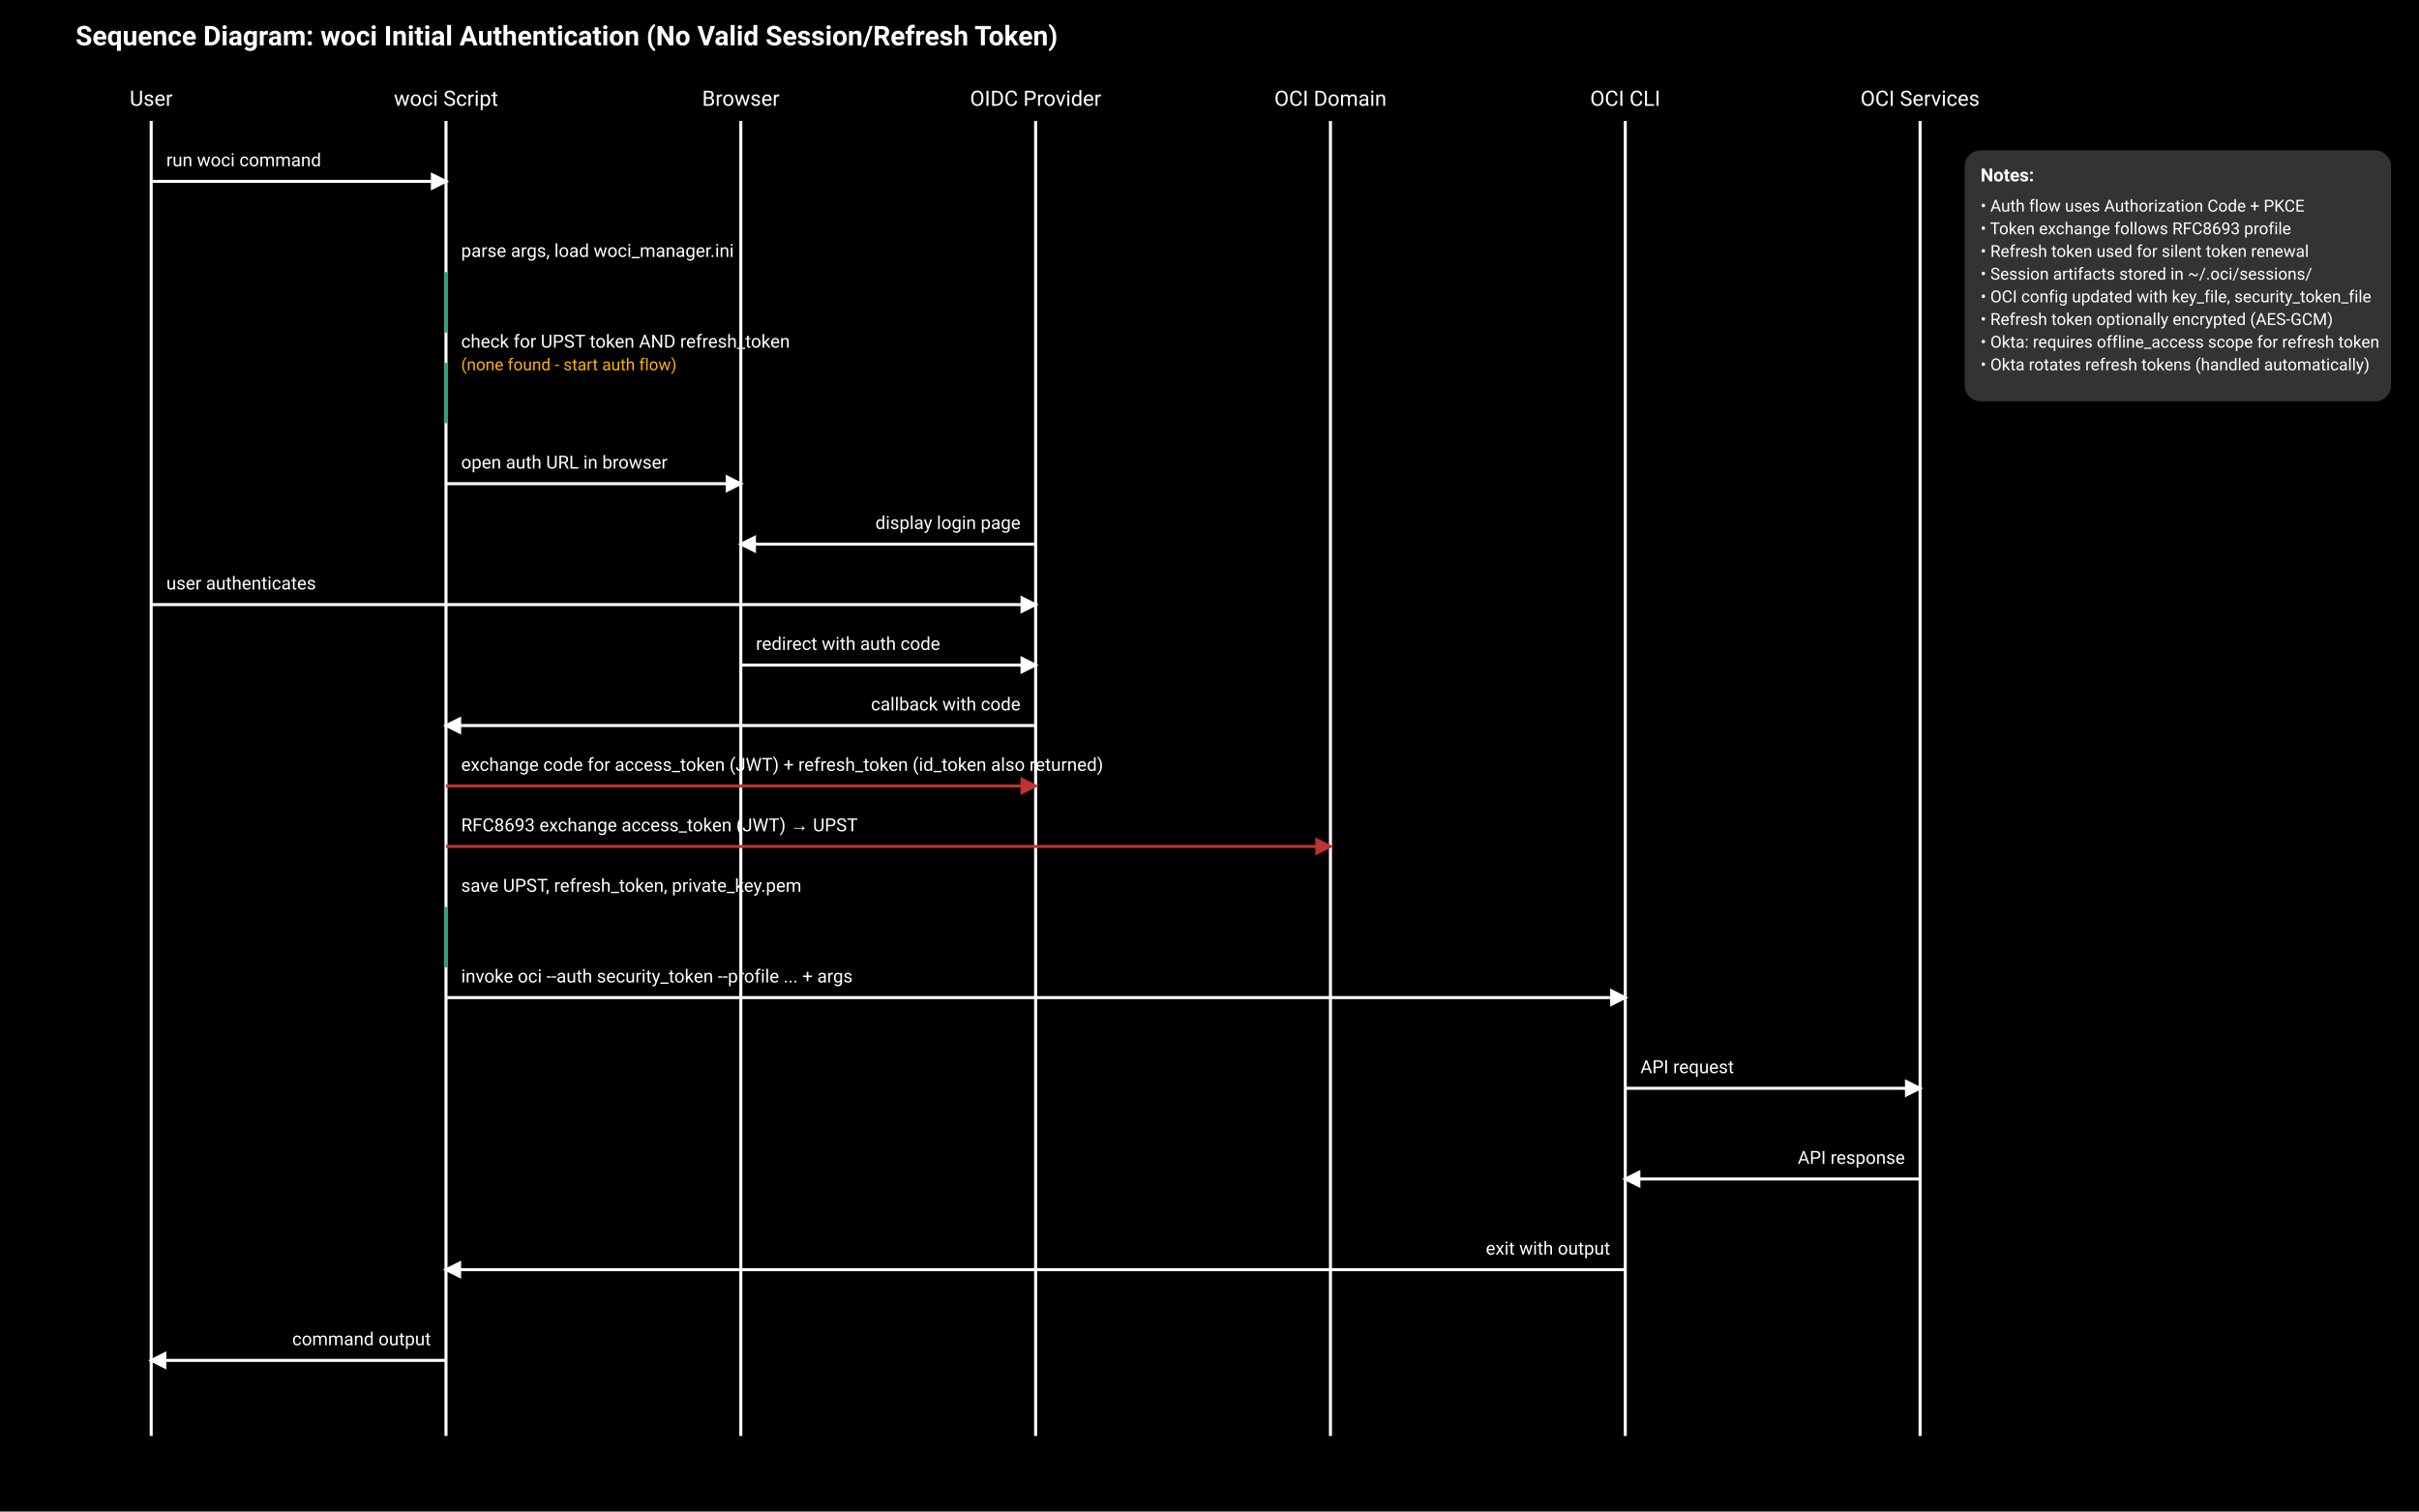
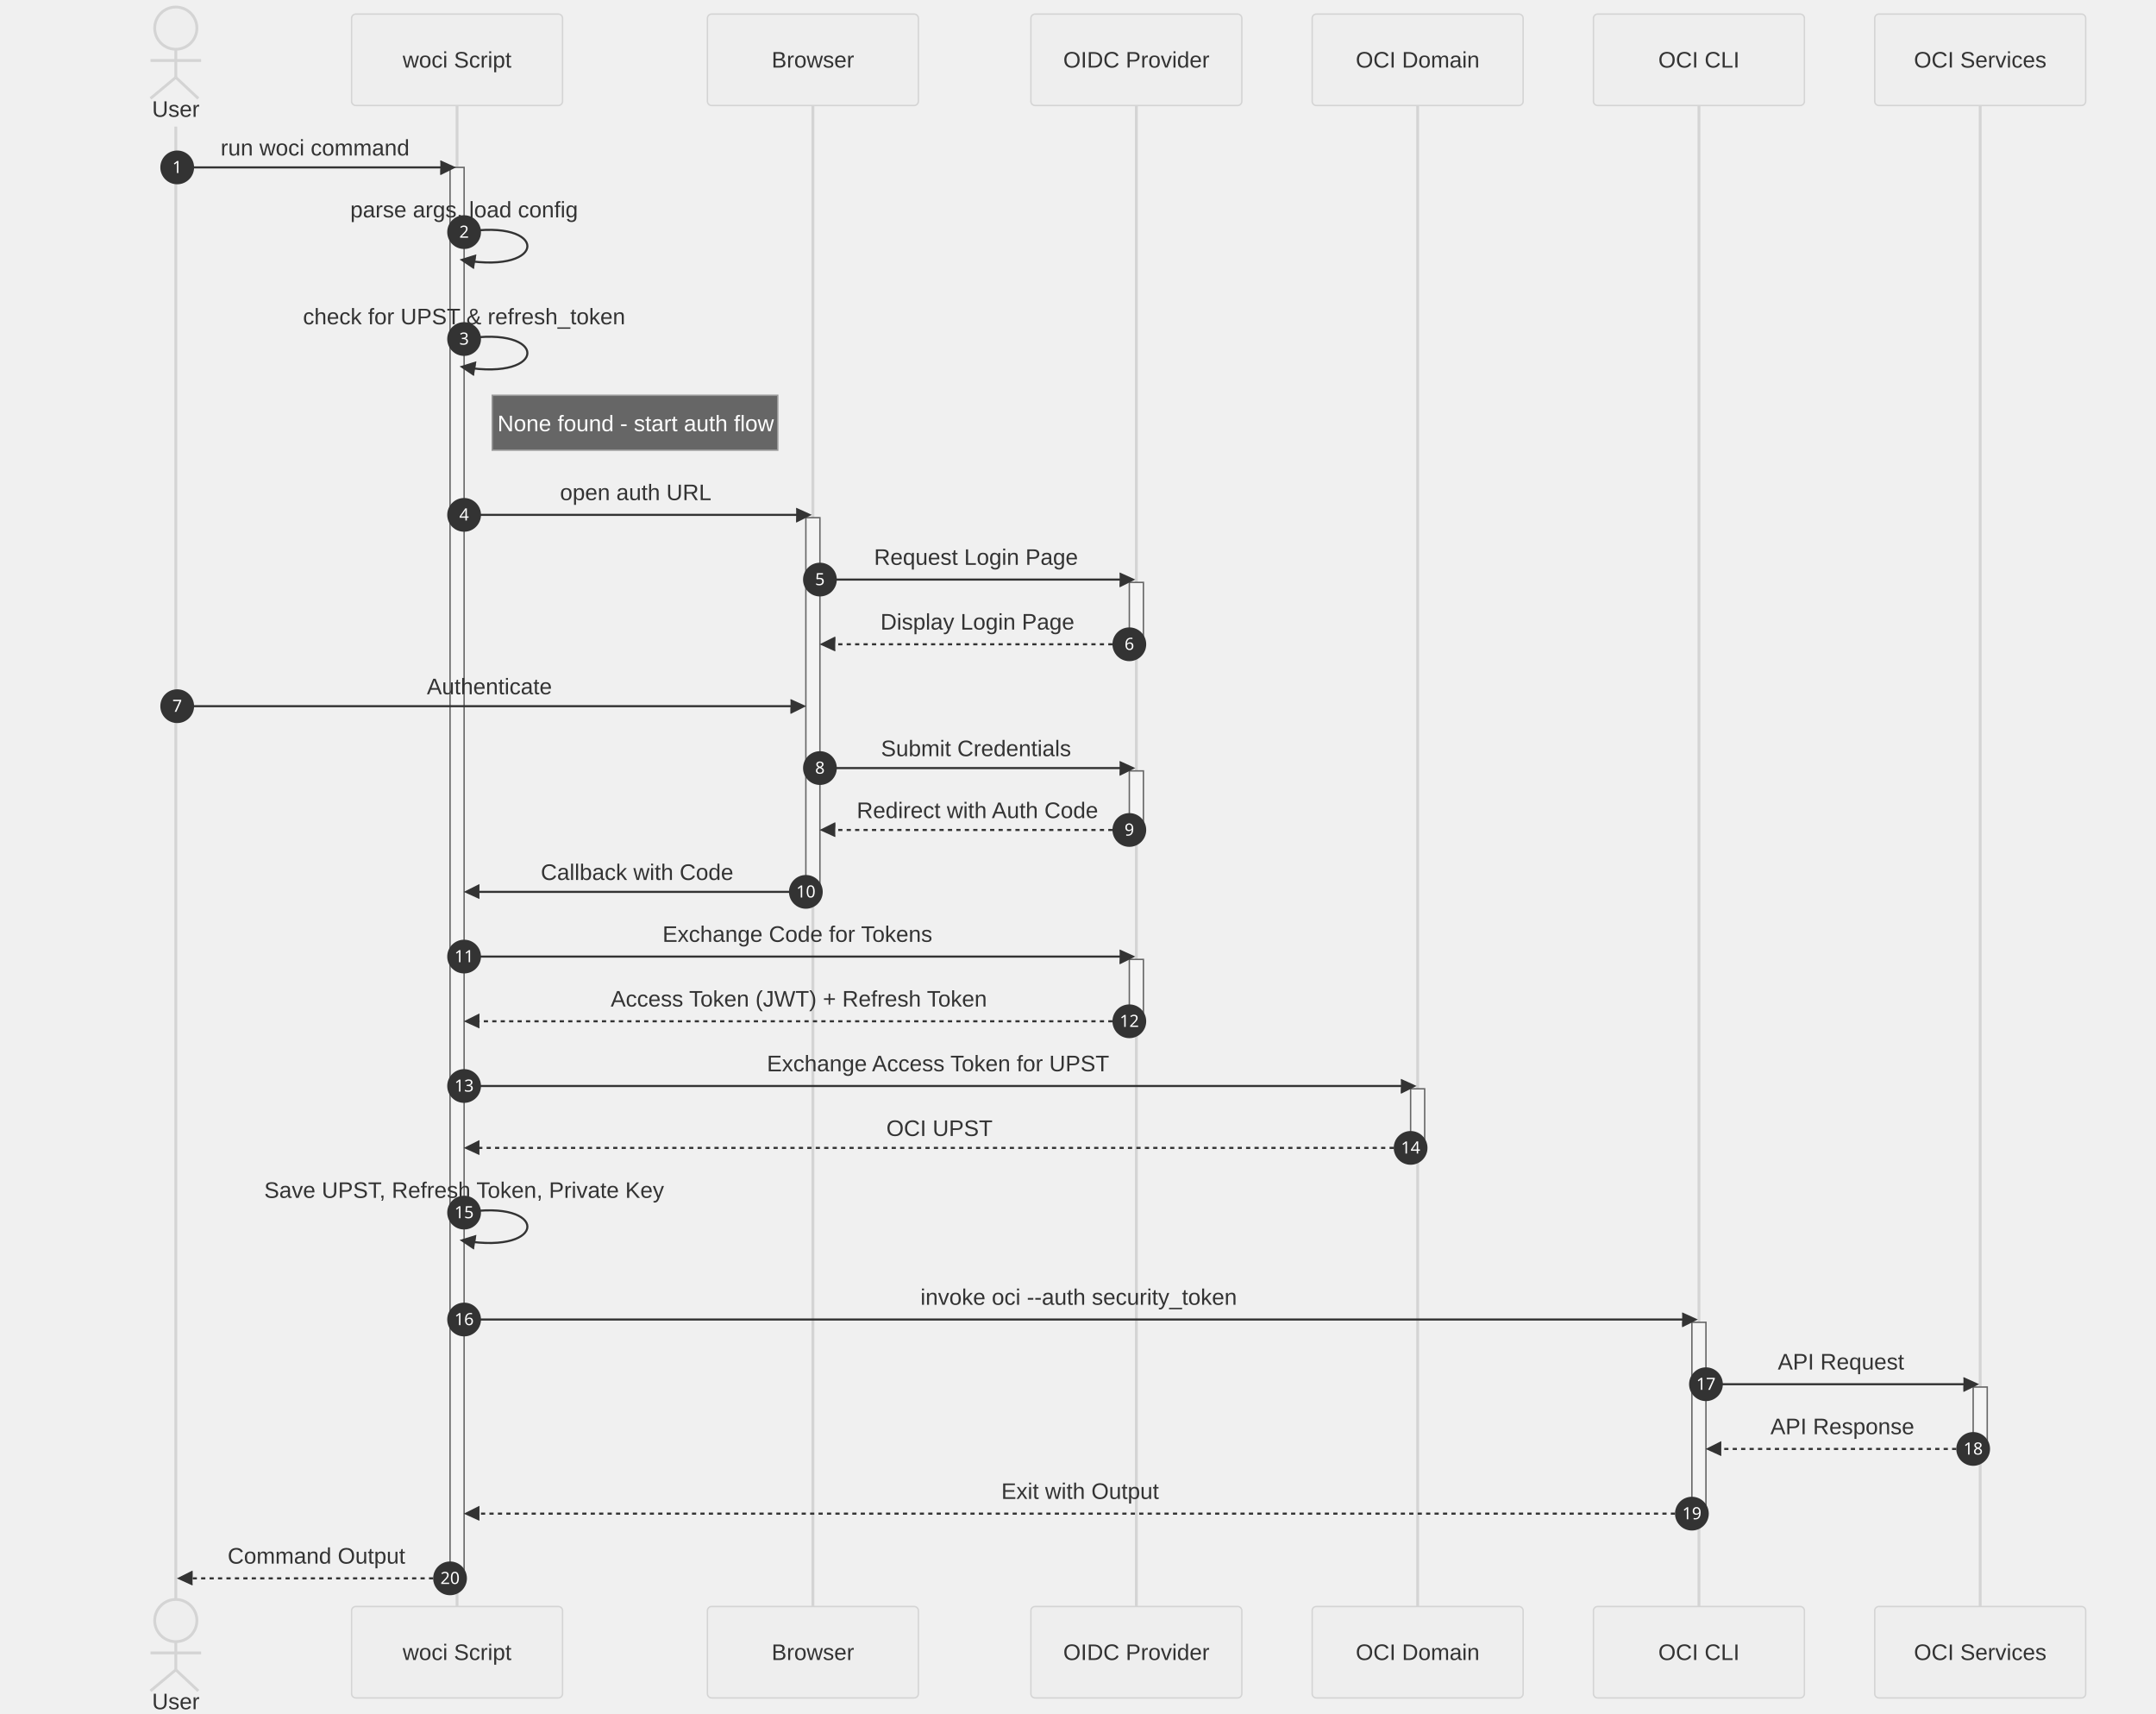
- <svg xmlns="http://www.w3.org/2000/svg" width="1600" height="1000" viewBox="0 0 1600 1000" font-family="Segoe UI, Roboto, Arial">
-   <rect width="1600" height="1000" fill="black" />
-   <defs>
-     <marker id="arrow-black" markerWidth="6" markerHeight="6" refX="5" refY="3" orient="auto">
-       <path d="M0,0 L6,3 L0,6 Z" fill="white" />
-     </marker>
-     <marker id="arrow-red" markerWidth="6" markerHeight="6" refX="5" refY="3" orient="auto">
-       <path d="M0,0 L6,3 L0,6 Z" fill="#b33" />
-     </marker>
-     <marker id="arrow-orange" markerWidth="6" markerHeight="6" refX="5" refY="3" orient="auto">
-       <path d="M0,0 L6,3 L0,6 Z" fill="#ffb300" />
-     </marker>
-   </defs>
-   <text x="50" y="30" font-size="18" fill="white" font-weight="600">Sequence Diagram: woci Initial Authentication (No Valid Session/Refresh Token)</text>
-   <g id="participants">
-     <text x="100" y="70" font-size="14" fill="white" text-anchor="middle">User</text>
-     <line x1="100" y1="80" x2="100" y2="950" stroke="white" stroke-width="2" />
-     <text x="295" y="70" font-size="14" fill="white" text-anchor="middle">woci Script</text>
-     <line x1="295" y1="80" x2="295" y2="950" stroke="white" stroke-width="2" />
-     <text x="490" y="70" font-size="14" fill="white" text-anchor="middle">Browser</text>
-     <line x1="490" y1="80" x2="490" y2="950" stroke="white" stroke-width="2" />
-     <text x="685" y="70" font-size="14" fill="white" text-anchor="middle">OIDC Provider</text>
-     <line x1="685" y1="80" x2="685" y2="950" stroke="white" stroke-width="2" />
-     <text x="880" y="70" font-size="14" fill="white" text-anchor="middle">OCI Domain</text>
-     <line x1="880" y1="80" x2="880" y2="950" stroke="white" stroke-width="2" />
-     <text x="1075" y="70" font-size="14" fill="white" text-anchor="middle">OCI CLI</text>
-     <line x1="1075" y1="80" x2="1075" y2="950" stroke="white" stroke-width="2" />
-     <text x="1270" y="70" font-size="14" fill="white" text-anchor="middle">OCI Services</text>
-     <line x1="1270" y1="80" x2="1270" y2="950" stroke="white" stroke-width="2" />
-   </g>
-   <g id="messages">
-     <line x1="100" y1="120" x2="295" y2="120" stroke="white" stroke-width="2" marker-end="url(#arrow-black)" />
-     <text x="110" y="110" font-size="12" fill="white" text-anchor="start">run woci command</text>
-     <line x1="295" y1="180" x2="295" y2="220" stroke="#27a27a" stroke-width="2" />
-     <text x="305" y="170" font-size="12" fill="white" text-anchor="start">parse args, load woci_manager.ini</text>
-     <line x1="295" y1="240" x2="295" y2="280" stroke="#27a27a" stroke-width="2" />
-     <text x="305" y="230" font-size="12" fill="white" text-anchor="start">check for UPST token AND refresh_token</text>
-     <text x="305" y="245" font-size="11" fill="#ffb300" text-anchor="start">(none found - start auth flow)</text>
-     <line x1="295" y1="320" x2="490" y2="320" stroke="white" stroke-width="2" marker-end="url(#arrow-black)" />
-     <text x="305" y="310" font-size="12" fill="white" text-anchor="start">open auth URL in browser</text>
-     <line x1="685" y1="360" x2="490" y2="360" stroke="white" stroke-width="2" marker-end="url(#arrow-black)" />
-     <text x="675" y="350" font-size="12" fill="white" text-anchor="end">display login page</text>
-     <line x1="100" y1="400" x2="685" y2="400" stroke="white" stroke-width="2" marker-end="url(#arrow-black)" />
-     <text x="110" y="390" font-size="12" fill="white" text-anchor="start">user authenticates</text>
-     <line x1="490" y1="440" x2="685" y2="440" stroke="white" stroke-width="2" marker-end="url(#arrow-black)" />
-     <text x="500" y="430" font-size="12" fill="white" text-anchor="start">redirect with auth code</text>
-     <line x1="685" y1="480" x2="295" y2="480" stroke="white" stroke-width="2" marker-end="url(#arrow-black)" />
-     <text x="675" y="470" font-size="12" fill="white" text-anchor="end">callback with code</text>
-     <line x1="295" y1="520" x2="685" y2="520" stroke="#b33" stroke-width="2" marker-end="url(#arrow-red)" />
-     <text x="305" y="510" font-size="12" fill="white" text-anchor="start">exchange code for access_token (JWT) + refresh_token (id_token also returned)</text>
-     <line x1="295" y1="560" x2="880" y2="560" stroke="#b33" stroke-width="2" marker-end="url(#arrow-red)" />
-     <text x="305" y="550" font-size="12" fill="white" text-anchor="start">RFC8693 exchange access_token (JWT) → UPST</text>
-     <line x1="295" y1="600" x2="295" y2="640" stroke="#27a27a" stroke-width="2" />
-     <text x="305" y="590" font-size="12" fill="white" text-anchor="start">save UPST, refresh_token, private_key.pem</text>
-     <line x1="295" y1="660" x2="1075" y2="660" stroke="white" stroke-width="2" marker-end="url(#arrow-black)" />
-     <text x="305" y="650" font-size="12" fill="white" text-anchor="start">invoke oci --auth security_token --profile ... + args</text>
-     <line x1="1075" y1="720" x2="1270" y2="720" stroke="white" stroke-width="2" marker-end="url(#arrow-black)" />
-     <text x="1085" y="710" font-size="12" fill="white" text-anchor="start">API request</text>
-     <line x1="1270" y1="780" x2="1075" y2="780" stroke="white" stroke-width="2" marker-end="url(#arrow-black)" />
-     <text x="1260" y="770" font-size="12" fill="white" text-anchor="end">API response</text>
-     <line x1="1075" y1="840" x2="295" y2="840" stroke="white" stroke-width="2" marker-end="url(#arrow-black)" />
-     <text x="1065" y="830" font-size="12" fill="white" text-anchor="end">exit with output</text>
-     <line x1="295" y1="900" x2="100" y2="900" stroke="white" stroke-width="2" marker-end="url(#arrow-black)" />
-     <text x="285" y="890" font-size="12" fill="white" text-anchor="end">command output</text>
-   </g>
-   <g id="notes">
-     <rect x="1300" y="100" width="281" height="165" rx="10" fill="#333" stroke="#333" />
-     <text x="1310" y="120" font-size="12" fill="white" font-weight="600">Notes:</text>
-     <text x="1310" y="140" font-size="11" fill="white">• Auth flow uses Authorization Code + PKCE</text>
-     <text x="1310" y="155" font-size="11" fill="white">• Token exchange follows RFC8693 profile</text>
-     <text x="1310" y="170" font-size="11" fill="white">• Refresh token used for silent token renewal</text>
-     <text x="1310" y="185" font-size="11" fill="white">• Session artifacts stored in ~/.oci/sessions/</text>
-     <text x="1310" y="200" font-size="11" fill="white">• OCI config updated with key_file, security_token_file</text>
-     <text x="1310" y="215" font-size="11" fill="white">• Refresh token optionally encrypted (AES-GCM)</text>
-     <text x="1310" y="230" font-size="11" fill="white">• Okta: requires offline_access scope for refresh token</text>
-     <text x="1310" y="245" font-size="11" fill="white">• Okta rotates refresh tokens (handled automatically)</text>
+ <svg xmlns="http://www.w3.org/2000/svg" id="my-svg" width="100%" style="max-width: 1533px; background-color: white;" viewBox="-50 -10 1533 1218" role="graphics-document document" aria-roledescription="sequence">
+   <g>
+     <rect x="1283" y="1132" fill="#eaeaea" stroke="#666" width="150" height="65" name="Services" rx="3" ry="3" class="actor actor-bottom" />
+     <text x="1358" y="1164.5" dominant-baseline="central" alignment-baseline="central" class="actor actor-box" style="text-anchor: middle; font-size: 16px; font-weight: 400;">
+       <tspan x="1358" dy="0">OCI Services</tspan>
+     </text>
+   </g>
+   <g>
+     <rect x="1083" y="1132" fill="#eaeaea" stroke="#666" width="150" height="65" name="CLI" rx="3" ry="3" class="actor actor-bottom" />
+     <text x="1158" y="1164.5" dominant-baseline="central" alignment-baseline="central" class="actor actor-box" style="text-anchor: middle; font-size: 16px; font-weight: 400;">
+       <tspan x="1158" dy="0">OCI CLI</tspan>
+     </text>
+   </g>
+   <g>
+     <rect x="883" y="1132" fill="#eaeaea" stroke="#666" width="150" height="65" name="OCIDomain" rx="3" ry="3" class="actor actor-bottom" />
+     <text x="958" y="1164.5" dominant-baseline="central" alignment-baseline="central" class="actor actor-box" style="text-anchor: middle; font-size: 16px; font-weight: 400;">
+       <tspan x="958" dy="0">OCI Domain</tspan>
+     </text>
+   </g>
+   <g>
+     <rect x="683" y="1132" fill="#eaeaea" stroke="#666" width="150" height="65" name="OIDC" rx="3" ry="3" class="actor actor-bottom" />
+     <text x="758" y="1164.5" dominant-baseline="central" alignment-baseline="central" class="actor actor-box" style="text-anchor: middle; font-size: 16px; font-weight: 400;">
+       <tspan x="758" dy="0">OIDC Provider</tspan>
+     </text>
+   </g>
+   <g>
+     <rect x="453" y="1132" fill="#eaeaea" stroke="#666" width="150" height="65" name="Browser" rx="3" ry="3" class="actor actor-bottom" />
+     <text x="528" y="1164.5" dominant-baseline="central" alignment-baseline="central" class="actor actor-box" style="text-anchor: middle; font-size: 16px; font-weight: 400;">
+       <tspan x="528" dy="0">Browser</tspan>
+     </text>
+   </g>
+   <g>
+     <rect x="200" y="1132" fill="#eaeaea" stroke="#666" width="150" height="65" name="Woci" rx="3" ry="3" class="actor actor-bottom" />
+     <text x="275" y="1164.5" dominant-baseline="central" alignment-baseline="central" class="actor actor-box" style="text-anchor: middle; font-size: 16px; font-weight: 400;">
+       <tspan x="275" dy="0">woci Script</tspan>
+     </text>
+   </g>
+   <g />
+   <g>
+     <line id="actor6" x1="1358" y1="65" x2="1358" y2="1132" class="actor-line 200" stroke-width="0.5px" stroke="#999" name="Services" />
+     <g id="root-6">
+       <rect x="1283" y="0" fill="#eaeaea" stroke="#666" width="150" height="65" name="Services" rx="3" ry="3" class="actor actor-top" />
+       <text x="1358" y="32.5" dominant-baseline="central" alignment-baseline="central" class="actor actor-box" style="text-anchor: middle; font-size: 16px; font-weight: 400;">
+         <tspan x="1358" dy="0">OCI Services</tspan>
+       </text>
+     </g>
+   </g>
+   <g>
+     <line id="actor5" x1="1158" y1="65" x2="1158" y2="1132" class="actor-line 200" stroke-width="0.5px" stroke="#999" name="CLI" />
+     <g id="root-5">
+       <rect x="1083" y="0" fill="#eaeaea" stroke="#666" width="150" height="65" name="CLI" rx="3" ry="3" class="actor actor-top" />
+       <text x="1158" y="32.5" dominant-baseline="central" alignment-baseline="central" class="actor actor-box" style="text-anchor: middle; font-size: 16px; font-weight: 400;">
+         <tspan x="1158" dy="0">OCI CLI</tspan>
+       </text>
+     </g>
+   </g>
+   <g>
+     <line id="actor4" x1="958" y1="65" x2="958" y2="1132" class="actor-line 200" stroke-width="0.5px" stroke="#999" name="OCIDomain" />
+     <g id="root-4">
+       <rect x="883" y="0" fill="#eaeaea" stroke="#666" width="150" height="65" name="OCIDomain" rx="3" ry="3" class="actor actor-top" />
+       <text x="958" y="32.5" dominant-baseline="central" alignment-baseline="central" class="actor actor-box" style="text-anchor: middle; font-size: 16px; font-weight: 400;">
+         <tspan x="958" dy="0">OCI Domain</tspan>
+       </text>
+     </g>
+   </g>
+   <g>
+     <line id="actor3" x1="758" y1="65" x2="758" y2="1132" class="actor-line 200" stroke-width="0.5px" stroke="#999" name="OIDC" />
+     <g id="root-3">
+       <rect x="683" y="0" fill="#eaeaea" stroke="#666" width="150" height="65" name="OIDC" rx="3" ry="3" class="actor actor-top" />
+       <text x="758" y="32.5" dominant-baseline="central" alignment-baseline="central" class="actor actor-box" style="text-anchor: middle; font-size: 16px; font-weight: 400;">
+         <tspan x="758" dy="0">OIDC Provider</tspan>
+       </text>
+     </g>
+   </g>
+   <g>
+     <line id="actor2" x1="528" y1="65" x2="528" y2="1132" class="actor-line 200" stroke-width="0.5px" stroke="#999" name="Browser" />
+     <g id="root-2">
+       <rect x="453" y="0" fill="#eaeaea" stroke="#666" width="150" height="65" name="Browser" rx="3" ry="3" class="actor actor-top" />
+       <text x="528" y="32.5" dominant-baseline="central" alignment-baseline="central" class="actor actor-box" style="text-anchor: middle; font-size: 16px; font-weight: 400;">
+         <tspan x="528" dy="0">Browser</tspan>
+       </text>
+     </g>
+   </g>
+   <g>
+     <line id="actor1" x1="275" y1="65" x2="275" y2="1132" class="actor-line 200" stroke-width="0.5px" stroke="#999" name="Woci" />
+     <g id="root-1">
+       <rect x="200" y="0" fill="#eaeaea" stroke="#666" width="150" height="65" name="Woci" rx="3" ry="3" class="actor actor-top" />
+       <text x="275" y="32.5" dominant-baseline="central" alignment-baseline="central" class="actor actor-box" style="text-anchor: middle; font-size: 16px; font-weight: 400;">
+         <tspan x="275" dy="0">woci Script</tspan>
+       </text>
+     </g>
+   </g>
+   <g>
+     <line id="actor0" x1="75" y1="80" x2="75" y2="1132" class="actor-line 200" stroke-width="0.5px" stroke="#999" name="User" />
+   </g>
+   <style>#my-svg{font-family:"trebuchet ms",verdana,arial,sans-serif;font-size:16px;fill:#000000;}@keyframes edge-animation-frame{from{stroke-dashoffset:0;}}@keyframes dash{to{stroke-dashoffset:0;}}#my-svg .edge-animation-slow{stroke-dasharray:9,5!important;stroke-dashoffset:900;animation:dash 50s linear infinite;stroke-linecap:round;}#my-svg .edge-animation-fast{stroke-dasharray:9,5!important;stroke-dashoffset:900;animation:dash 20s linear infinite;stroke-linecap:round;}#my-svg .error-icon{fill:#552222;}#my-svg .error-text{fill:#552222;stroke:#552222;}#my-svg .edge-thickness-normal{stroke-width:1px;}#my-svg .edge-thickness-thick{stroke-width:3.5px;}#my-svg .edge-pattern-solid{stroke-dasharray:0;}#my-svg .edge-thickness-invisible{stroke-width:0;fill:none;}#my-svg .edge-pattern-dashed{stroke-dasharray:3;}#my-svg .edge-pattern-dotted{stroke-dasharray:2;}#my-svg .marker{fill:#666;stroke:#666;}#my-svg .marker.cross{stroke:#666;}#my-svg svg{font-family:"trebuchet ms",verdana,arial,sans-serif;font-size:16px;}#my-svg p{margin:0;}#my-svg .actor{stroke:hsl(0, 0%, 83%);fill:#eee;}#my-svg text.actor&gt;tspan{fill:#333;stroke:none;}#my-svg .actor-line{stroke:hsl(0, 0%, 83%);}#my-svg .innerArc{stroke-width:1.5;stroke-dasharray:none;}#my-svg .messageLine0{stroke-width:1.5;stroke-dasharray:none;stroke:#333;}#my-svg .messageLine1{stroke-width:1.5;stroke-dasharray:2,2;stroke:#333;}#my-svg #arrowhead path{fill:#333;stroke:#333;}#my-svg .sequenceNumber{fill:white;}#my-svg #sequencenumber{fill:#333;}#my-svg #crosshead path{fill:#333;stroke:#333;}#my-svg .messageText{fill:#333;stroke:none;}#my-svg .labelBox{stroke:hsl(0, 0%, 83%);fill:#eee;}#my-svg .labelText,#my-svg .labelText&gt;tspan{fill:#333;stroke:none;}#my-svg .loopText,#my-svg .loopText&gt;tspan{fill:#333;stroke:none;}#my-svg .loopLine{stroke-width:2px;stroke-dasharray:2,2;stroke:hsl(0, 0%, 83%);fill:hsl(0, 0%, 83%);}#my-svg .note{stroke:#999;fill:#666;}#my-svg .noteText,#my-svg .noteText&gt;tspan{fill:#fff;stroke:none;}#my-svg .activation0{fill:#f4f4f4;stroke:#666;}#my-svg .activation1{fill:#f4f4f4;stroke:#666;}#my-svg .activation2{fill:#f4f4f4;stroke:#666;}#my-svg .actorPopupMenu{position:absolute;}#my-svg .actorPopupMenuPanel{position:absolute;fill:#eee;box-shadow:0px 8px 16px 0px rgba(0,0,0,0.2);filter:drop-shadow(3px 5px 2px rgb(0 0 0 / 0.4));}#my-svg .actor-man line{stroke:hsl(0, 0%, 83%);fill:#eee;}#my-svg .actor-man circle,#my-svg line{stroke:hsl(0, 0%, 83%);fill:#eee;stroke-width:2px;}#my-svg :root{--mermaid-font-family:"trebuchet ms",verdana,arial,sans-serif;}</style>
+   <g />
+   <defs>
+     <symbol id="computer" width="24" height="24">
+       <path transform="scale(.5)" d="M2 2v13h20v-13h-20zm18 11h-16v-9h16v9zm-10.228 6l.466-1h3.524l.467 1h-4.457zm14.228 3h-24l2-6h2.104l-1.33 4h18.45l-1.297-4h2.073l2 6zm-5-10h-14v-7h14v7z" />
+     </symbol>
+   </defs>
+   <defs>
+     <symbol id="database" fill-rule="evenodd" clip-rule="evenodd">
+       <path transform="scale(.5)" d="M12.258.001l.256.004.255.005.253.008.251.01.249.012.247.015.246.016.242.019.241.02.239.023.236.024.233.027.231.028.229.031.225.032.223.034.22.036.217.038.214.04.211.041.208.043.205.045.201.046.198.048.194.05.191.051.187.053.183.054.18.056.175.057.172.059.168.06.163.061.16.063.155.064.15.066.074.033.073.033.071.034.07.034.069.035.068.035.067.035.066.035.064.036.064.036.062.036.06.036.06.037.058.037.058.037.055.038.055.038.053.038.052.038.051.039.05.039.048.039.047.039.045.04.044.04.043.04.041.04.04.041.039.041.037.041.036.041.034.041.033.042.032.042.03.042.029.042.027.042.026.043.024.043.023.043.021.043.02.043.018.044.017.043.015.044.013.044.012.044.011.045.009.044.007.045.006.045.004.045.002.045.001.045v17l-.001.045-.002.045-.004.045-.006.045-.007.045-.009.044-.011.045-.012.044-.013.044-.015.044-.017.043-.018.044-.02.043-.021.043-.023.043-.024.043-.026.043-.027.042-.029.042-.03.042-.032.042-.033.042-.034.041-.036.041-.037.041-.039.041-.04.041-.041.04-.043.04-.044.04-.045.04-.047.039-.048.039-.05.039-.051.039-.052.038-.053.038-.055.038-.055.038-.058.037-.058.037-.06.037-.06.036-.062.036-.064.036-.064.036-.066.035-.067.035-.068.035-.069.035-.07.034-.071.034-.073.033-.074.033-.15.066-.155.064-.16.063-.163.061-.168.06-.172.059-.175.057-.18.056-.183.054-.187.053-.191.051-.194.05-.198.048-.201.046-.205.045-.208.043-.211.041-.214.04-.217.038-.22.036-.223.034-.225.032-.229.031-.231.028-.233.027-.236.024-.239.023-.241.02-.242.019-.246.016-.247.015-.249.012-.251.01-.253.008-.255.005-.256.004-.258.001-.258-.001-.256-.004-.255-.005-.253-.008-.251-.01-.249-.012-.247-.015-.245-.016-.243-.019-.241-.02-.238-.023-.236-.024-.234-.027-.231-.028-.228-.031-.226-.032-.223-.034-.22-.036-.217-.038-.214-.04-.211-.041-.208-.043-.204-.045-.201-.046-.198-.048-.195-.05-.19-.051-.187-.053-.184-.054-.179-.056-.176-.057-.172-.059-.167-.06-.164-.061-.159-.063-.155-.064-.151-.066-.074-.033-.072-.033-.072-.034-.07-.034-.069-.035-.068-.035-.067-.035-.066-.035-.064-.036-.063-.036-.062-.036-.061-.036-.06-.037-.058-.037-.057-.037-.056-.038-.055-.038-.053-.038-.052-.038-.051-.039-.049-.039-.049-.039-.046-.039-.046-.04-.044-.04-.043-.04-.041-.04-.04-.041-.039-.041-.037-.041-.036-.041-.034-.041-.033-.042-.032-.042-.03-.042-.029-.042-.027-.042-.026-.043-.024-.043-.023-.043-.021-.043-.02-.043-.018-.044-.017-.043-.015-.044-.013-.044-.012-.044-.011-.045-.009-.044-.007-.045-.006-.045-.004-.045-.002-.045-.001-.045v-17l.001-.045.002-.045.004-.045.006-.045.007-.045.009-.044.011-.045.012-.044.013-.044.015-.044.017-.043.018-.044.02-.043.021-.043.023-.043.024-.043.026-.043.027-.042.029-.042.03-.042.032-.042.033-.042.034-.041.036-.041.037-.041.039-.041.04-.041.041-.04.043-.04.044-.04.046-.04.046-.039.049-.039.049-.039.051-.039.052-.038.053-.038.055-.038.056-.038.057-.037.058-.037.06-.037.061-.036.062-.036.063-.036.064-.036.066-.035.067-.035.068-.035.069-.035.07-.034.072-.034.072-.033.074-.033.151-.066.155-.064.159-.063.164-.061.167-.06.172-.059.176-.057.179-.056.184-.054.187-.053.19-.051.195-.05.198-.048.201-.046.204-.045.208-.043.211-.041.214-.04.217-.038.22-.036.223-.034.226-.032.228-.031.231-.028.234-.027.236-.024.238-.023.241-.02.243-.019.245-.016.247-.015.249-.012.251-.01.253-.008.255-.005.256-.004.258-.001.258.001zm-9.258 20.499v.01l.001.021.003.021.004.022.005.021.006.022.007.022.009.023.01.022.011.023.012.023.013.023.015.023.016.024.017.023.018.024.019.024.021.024.022.025.023.024.024.025.052.049.056.05.061.051.066.051.07.051.075.051.079.052.084.052.088.052.092.052.097.052.102.051.105.052.11.052.114.051.119.051.123.051.127.05.131.05.135.05.139.048.144.049.147.047.152.047.155.047.16.045.163.045.167.043.171.043.176.041.178.041.183.039.187.039.19.037.194.035.197.035.202.033.204.031.209.03.212.029.216.027.219.025.222.024.226.021.23.02.233.018.236.016.24.015.243.012.246.01.249.008.253.005.256.004.259.001.26-.001.257-.004.254-.005.25-.008.247-.011.244-.012.241-.014.237-.016.233-.018.231-.021.226-.021.224-.024.22-.026.216-.027.212-.028.21-.031.205-.031.202-.034.198-.034.194-.036.191-.037.187-.039.183-.04.179-.04.175-.042.172-.043.168-.044.163-.045.16-.046.155-.046.152-.047.148-.048.143-.049.139-.049.136-.05.131-.05.126-.05.123-.051.118-.052.114-.051.11-.052.106-.052.101-.052.096-.052.092-.052.088-.053.083-.051.079-.052.074-.052.07-.051.065-.051.06-.051.056-.05.051-.05.023-.024.023-.025.021-.024.02-.024.019-.024.018-.024.017-.024.015-.023.014-.024.013-.023.012-.023.01-.023.01-.022.008-.022.006-.022.006-.022.004-.022.004-.021.001-.021.001-.021v-4.127l-.077.055-.08.053-.083.054-.085.053-.087.052-.09.052-.093.051-.095.05-.097.05-.1.049-.102.049-.105.048-.106.047-.109.047-.111.046-.114.045-.115.045-.118.044-.12.043-.122.042-.124.042-.126.041-.128.04-.13.04-.132.038-.134.038-.135.037-.138.037-.139.035-.142.035-.143.034-.144.033-.147.032-.148.031-.15.03-.151.03-.153.029-.154.027-.156.027-.158.026-.159.025-.161.024-.162.023-.163.022-.165.021-.166.02-.167.019-.169.018-.169.017-.171.016-.173.015-.173.014-.175.013-.175.012-.177.011-.178.01-.179.008-.179.008-.181.006-.182.005-.182.004-.184.003-.184.002h-.37l-.184-.002-.184-.003-.182-.004-.182-.005-.181-.006-.179-.008-.179-.008-.178-.01-.176-.011-.176-.012-.175-.013-.173-.014-.172-.015-.171-.016-.17-.017-.169-.018-.167-.019-.166-.02-.165-.021-.163-.022-.162-.023-.161-.024-.159-.025-.157-.026-.156-.027-.155-.027-.153-.029-.151-.03-.15-.03-.148-.031-.146-.032-.145-.033-.143-.034-.141-.035-.14-.035-.137-.037-.136-.037-.134-.038-.132-.038-.13-.04-.128-.04-.126-.041-.124-.042-.122-.042-.12-.044-.117-.043-.116-.045-.113-.045-.112-.046-.109-.047-.106-.047-.105-.048-.102-.049-.1-.049-.097-.05-.095-.05-.093-.052-.09-.051-.087-.052-.085-.053-.083-.054-.08-.054-.077-.054v4.127zm0-5.654v.011l.001.021.003.021.004.021.005.022.006.022.007.022.009.022.01.022.011.023.012.023.013.023.015.024.016.023.017.024.018.024.019.024.021.024.022.024.023.025.024.024.052.05.056.05.061.05.066.051.07.051.075.052.079.051.084.052.088.052.092.052.097.052.102.052.105.052.11.051.114.051.119.052.123.05.127.051.131.05.135.049.139.049.144.048.147.048.152.047.155.046.16.045.163.045.167.044.171.042.176.042.178.04.183.04.187.038.19.037.194.036.197.034.202.033.204.032.209.03.212.028.216.027.219.025.222.024.226.022.23.02.233.018.236.016.24.014.243.012.246.01.249.008.253.006.256.003.259.001.26-.001.257-.003.254-.006.25-.008.247-.01.244-.012.241-.015.237-.016.233-.018.231-.02.226-.022.224-.024.22-.025.216-.027.212-.029.21-.03.205-.032.202-.033.198-.035.194-.036.191-.037.187-.039.183-.039.179-.041.175-.042.172-.043.168-.044.163-.045.16-.045.155-.047.152-.047.148-.048.143-.048.139-.05.136-.049.131-.05.126-.051.123-.051.118-.051.114-.052.11-.052.106-.052.101-.052.096-.052.092-.052.088-.052.083-.052.079-.052.074-.051.07-.052.065-.051.06-.05.056-.051.051-.049.023-.025.023-.024.021-.025.02-.024.019-.024.018-.024.017-.024.015-.023.014-.023.013-.024.012-.022.01-.023.01-.023.008-.022.006-.022.006-.022.004-.021.004-.022.001-.021.001-.021v-4.139l-.077.054-.08.054-.083.054-.085.052-.087.053-.09.051-.093.051-.095.051-.097.05-.1.049-.102.049-.105.048-.106.047-.109.047-.111.046-.114.045-.115.044-.118.044-.12.044-.122.042-.124.042-.126.041-.128.04-.13.039-.132.039-.134.038-.135.037-.138.036-.139.036-.142.035-.143.033-.144.033-.147.033-.148.031-.15.03-.151.03-.153.028-.154.028-.156.027-.158.026-.159.025-.161.024-.162.023-.163.022-.165.021-.166.02-.167.019-.169.018-.169.017-.171.016-.173.015-.173.014-.175.013-.175.012-.177.011-.178.009-.179.009-.179.007-.181.007-.182.005-.182.004-.184.003-.184.002h-.37l-.184-.002-.184-.003-.182-.004-.182-.005-.181-.007-.179-.007-.179-.009-.178-.009-.176-.011-.176-.012-.175-.013-.173-.014-.172-.015-.171-.016-.17-.017-.169-.018-.167-.019-.166-.02-.165-.021-.163-.022-.162-.023-.161-.024-.159-.025-.157-.026-.156-.027-.155-.028-.153-.028-.151-.03-.15-.03-.148-.031-.146-.033-.145-.033-.143-.033-.141-.035-.14-.036-.137-.036-.136-.037-.134-.038-.132-.039-.13-.039-.128-.04-.126-.041-.124-.042-.122-.043-.12-.043-.117-.044-.116-.044-.113-.046-.112-.046-.109-.046-.106-.047-.105-.048-.102-.049-.1-.049-.097-.05-.095-.051-.093-.051-.09-.051-.087-.053-.085-.052-.083-.054-.08-.054-.077-.054v4.139zm0-5.666v.011l.001.02.003.022.004.021.005.022.006.021.007.022.009.023.01.022.011.023.012.023.013.023.015.023.016.024.017.024.018.023.019.024.021.025.022.024.023.024.024.025.052.05.056.05.061.05.066.051.07.051.075.052.079.051.084.052.088.052.092.052.097.052.102.052.105.051.11.052.114.051.119.051.123.051.127.05.131.05.135.05.139.049.144.048.147.048.152.047.155.046.16.045.163.045.167.043.171.043.176.042.178.04.183.04.187.038.19.037.194.036.197.034.202.033.204.032.209.03.212.028.216.027.219.025.222.024.226.021.23.02.233.018.236.017.24.014.243.012.246.01.249.008.253.006.256.003.259.001.26-.001.257-.003.254-.006.25-.008.247-.01.244-.013.241-.014.237-.016.233-.018.231-.02.226-.022.224-.024.22-.025.216-.027.212-.029.21-.03.205-.032.202-.033.198-.035.194-.036.191-.037.187-.039.183-.039.179-.041.175-.042.172-.043.168-.044.163-.045.16-.045.155-.047.152-.047.148-.048.143-.049.139-.049.136-.049.131-.051.126-.05.123-.051.118-.052.114-.051.11-.052.106-.052.101-.052.096-.052.092-.052.088-.052.083-.052.079-.052.074-.052.07-.051.065-.051.06-.051.056-.05.051-.049.023-.025.023-.025.021-.024.02-.024.019-.024.018-.024.017-.024.015-.023.014-.024.013-.023.012-.023.01-.022.01-.023.008-.022.006-.022.006-.022.004-.022.004-.021.001-.021.001-.021v-4.153l-.077.054-.08.054-.083.053-.085.053-.087.053-.09.051-.093.051-.095.051-.097.05-.1.049-.102.048-.105.048-.106.048-.109.046-.111.046-.114.046-.115.044-.118.044-.12.043-.122.043-.124.042-.126.041-.128.04-.13.039-.132.039-.134.038-.135.037-.138.036-.139.036-.142.034-.143.034-.144.033-.147.032-.148.032-.15.03-.151.03-.153.028-.154.028-.156.027-.158.026-.159.024-.161.024-.162.023-.163.023-.165.021-.166.02-.167.019-.169.018-.169.017-.171.016-.173.015-.173.014-.175.013-.175.012-.177.01-.178.01-.179.009-.179.007-.181.006-.182.006-.182.004-.184.003-.184.001-.185.001-.185-.001-.184-.001-.184-.003-.182-.004-.182-.006-.181-.006-.179-.007-.179-.009-.178-.01-.176-.01-.176-.012-.175-.013-.173-.014-.172-.015-.171-.016-.17-.017-.169-.018-.167-.019-.166-.02-.165-.021-.163-.023-.162-.023-.161-.024-.159-.024-.157-.026-.156-.027-.155-.028-.153-.028-.151-.03-.15-.03-.148-.032-.146-.032-.145-.033-.143-.034-.141-.034-.14-.036-.137-.036-.136-.037-.134-.038-.132-.039-.13-.039-.128-.041-.126-.041-.124-.041-.122-.043-.12-.043-.117-.044-.116-.044-.113-.046-.112-.046-.109-.046-.106-.048-.105-.048-.102-.048-.1-.05-.097-.049-.095-.051-.093-.051-.09-.052-.087-.052-.085-.053-.083-.053-.08-.054-.077-.054v4.153zm8.74-8.179l-.257.004-.254.005-.25.008-.247.011-.244.012-.241.014-.237.016-.233.018-.231.021-.226.022-.224.023-.22.026-.216.027-.212.028-.21.031-.205.032-.202.033-.198.034-.194.036-.191.038-.187.038-.183.04-.179.041-.175.042-.172.043-.168.043-.163.045-.16.046-.155.046-.152.048-.148.048-.143.048-.139.049-.136.05-.131.05-.126.051-.123.051-.118.051-.114.052-.11.052-.106.052-.101.052-.096.052-.092.052-.088.052-.083.052-.079.052-.074.051-.07.052-.065.051-.06.05-.056.05-.051.05-.023.025-.023.024-.021.024-.02.025-.019.024-.018.024-.017.023-.015.024-.014.023-.013.023-.012.023-.01.023-.01.022-.008.022-.006.023-.006.021-.004.022-.004.021-.001.021-.001.021.001.021.001.021.004.021.004.022.006.021.006.023.008.022.01.022.01.023.012.023.013.023.014.023.015.024.017.023.018.024.019.024.02.025.021.024.023.024.023.025.051.05.056.05.06.05.065.051.07.052.074.051.079.052.083.052.088.052.092.052.096.052.101.052.106.052.11.052.114.052.118.051.123.051.126.051.131.05.136.05.139.049.143.048.148.048.152.048.155.046.16.046.163.045.168.043.172.043.175.042.179.041.183.04.187.038.191.038.194.036.198.034.202.033.205.032.21.031.212.028.216.027.22.026.224.023.226.022.231.021.233.018.237.016.241.014.244.012.247.011.25.008.254.005.257.004.26.001.26-.001.257-.004.254-.005.25-.008.247-.011.244-.012.241-.014.237-.016.233-.018.231-.021.226-.022.224-.023.22-.026.216-.027.212-.028.21-.031.205-.032.202-.033.198-.034.194-.036.191-.038.187-.038.183-.04.179-.041.175-.042.172-.043.168-.043.163-.045.16-.046.155-.046.152-.048.148-.048.143-.048.139-.049.136-.05.131-.05.126-.051.123-.051.118-.051.114-.052.11-.052.106-.052.101-.052.096-.052.092-.052.088-.052.083-.052.079-.052.074-.051.07-.052.065-.051.06-.05.056-.05.051-.05.023-.025.023-.024.021-.024.02-.025.019-.024.018-.024.017-.023.015-.024.014-.023.013-.023.012-.023.01-.023.01-.022.008-.022.006-.023.006-.021.004-.022.004-.021.001-.021.001-.021-.001-.021-.001-.021-.004-.021-.004-.022-.006-.021-.006-.023-.008-.022-.01-.022-.01-.023-.012-.023-.013-.023-.014-.023-.015-.024-.017-.023-.018-.024-.019-.024-.02-.025-.021-.024-.023-.024-.023-.025-.051-.05-.056-.05-.06-.05-.065-.051-.07-.052-.074-.051-.079-.052-.083-.052-.088-.052-.092-.052-.096-.052-.101-.052-.106-.052-.11-.052-.114-.052-.118-.051-.123-.051-.126-.051-.131-.05-.136-.05-.139-.049-.143-.048-.148-.048-.152-.048-.155-.046-.16-.046-.163-.045-.168-.043-.172-.043-.175-.042-.179-.041-.183-.04-.187-.038-.191-.038-.194-.036-.198-.034-.202-.033-.205-.032-.21-.031-.212-.028-.216-.027-.22-.026-.224-.023-.226-.022-.231-.021-.233-.018-.237-.016-.241-.014-.244-.012-.247-.011-.25-.008-.254-.005-.257-.004-.26-.001-.26.001z" />
+     </symbol>
+   </defs>
+   <defs>
+     <symbol id="clock" width="24" height="24">
+       <path transform="scale(.5)" d="M12 2c5.514 0 10 4.486 10 10s-4.486 10-10 10-10-4.486-10-10 4.486-10 10-10zm0-2c-6.627 0-12 5.373-12 12s5.373 12 12 12 12-5.373 12-12-5.373-12-12-12zm5.848 12.459c.202.038.202.333.001.372-1.907.361-6.045 1.111-6.547 1.111-.719 0-1.301-.582-1.301-1.301 0-.512.77-5.447 1.125-7.445.034-.192.312-.181.343.014l.985 6.238 5.394 1.011z" />
+     </symbol>
+   </defs>
+   <defs>
+     <marker id="arrowhead" refX="7.9" refY="5" markerUnits="userSpaceOnUse" markerWidth="12" markerHeight="12" orient="auto-start-reverse">
+       <path d="M -1 0 L 10 5 L 0 10 z" />
+     </marker>
+   </defs>
+   <defs>
+     <marker id="crosshead" markerWidth="15" markerHeight="8" orient="auto" refX="4" refY="4.5">
+       <path fill="none" stroke="#000000" stroke-width="1pt" d="M 1,2 L 6,7 M 6,2 L 1,7" style="stroke-dasharray: 0, 0;" />
+     </marker>
+   </defs>
+   <defs>
+     <marker id="filled-head" refX="15.5" refY="7" markerWidth="20" markerHeight="28" orient="auto">
+       <path d="M 18,7 L9,13 L14,7 L9,1 Z" />
+     </marker>
+   </defs>
+   <defs>
+     <marker id="sequencenumber" refX="15" refY="15" markerWidth="60" markerHeight="40" orient="auto">
+       <circle cx="15" cy="15" r="6" />
+     </marker>
+   </defs>
+   <g>
+     <rect x="270" y="109" fill="#EDF2AE" stroke="#666" width="10" height="1003" class="activation0" />
+   </g>
+   <g>
+     <rect x="300" y="271" fill="#EDF2AE" stroke="#666" width="203" height="39" class="note" />
+     <text x="402" y="276" text-anchor="middle" dominant-baseline="middle" alignment-baseline="middle" class="noteText" dy="1em" style="font-size: 16px; font-weight: 400;">
+       <tspan x="402">None found - start auth flow</tspan>
+     </text>
+   </g>
+   <g>
+     <rect x="523" y="358" fill="#EDF2AE" stroke="#666" width="10" height="266" class="activation0" />
+   </g>
+   <g>
+     <rect x="753" y="404" fill="#EDF2AE" stroke="#666" width="10" height="44" class="activation0" />
+   </g>
+   <g>
+     <rect x="753" y="538" fill="#EDF2AE" stroke="#666" width="10" height="42" class="activation0" />
+   </g>
+   <g>
+     <rect x="753" y="672" fill="#EDF2AE" stroke="#666" width="10" height="44" class="activation0" />
+   </g>
+   <g>
+     <rect x="953" y="764" fill="#EDF2AE" stroke="#666" width="10" height="42" class="activation0" />
+   </g>
+   <g>
+     <rect x="1153" y="930" fill="#EDF2AE" stroke="#666" width="10" height="136" class="activation0" />
+   </g>
+   <g>
+     <rect x="1353" y="976" fill="#EDF2AE" stroke="#666" width="10" height="44" class="activation0" />
+   </g>
+   <g class="actor-man actor-top" name="User">
+     <line id="actor-man-torso0" x1="75" y1="25" x2="75" y2="45" />
+     <line id="actor-man-arms0" x1="57" y1="33" x2="93" y2="33" />
+     <line x1="57" y1="60" x2="75" y2="45" />
+     <line x1="75" y1="45" x2="91" y2="60" />
+     <circle cx="75" cy="10" r="15" width="150" height="65" />
+     <text x="75" y="67.5" dominant-baseline="central" alignment-baseline="central" class="actor actor-man" style="text-anchor: middle; font-size: 16px; font-weight: 400;">
+       <tspan x="75" dy="0">User</tspan>
+     </text>
+   </g>
+   <text x="174" y="80" text-anchor="middle" dominant-baseline="middle" alignment-baseline="middle" class="messageText" dy="1em" style="font-size: 16px; font-weight: 400;">run woci command</text>
+   <line x1="76" y1="109" x2="271" y2="109" class="messageLine0" stroke-width="2" stroke="none" marker-end="url(#arrowhead)" style="fill: none;" />
+   <line x1="76" y1="109" x2="76" y2="109" stroke-width="0" marker-start="url(#sequencenumber)" />
+   <text x="76" y="113" font-family="sans-serif" font-size="12px" text-anchor="middle" class="sequenceNumber">1</text>
+   <text x="280" y="124" text-anchor="middle" dominant-baseline="middle" alignment-baseline="middle" class="messageText" dy="1em" style="font-size: 16px; font-weight: 400;">parse args, load config</text>
+   <path d="M 280,155 C 340,145 340,185 280,175" class="messageLine0" stroke-width="2" stroke="none" marker-end="url(#arrowhead)" style="fill: none;" />
+   <line x1="280" y1="155" x2="280" y2="155" stroke-width="0" marker-start="url(#sequencenumber)" />
+   <text x="280" y="159" font-family="sans-serif" font-size="12px" text-anchor="middle" class="sequenceNumber">2</text>
+   <text x="280" y="200" text-anchor="middle" dominant-baseline="middle" alignment-baseline="middle" class="messageText" dy="1em" style="font-size: 16px; font-weight: 400;">check for UPST &amp; refresh_token</text>
+   <path d="M 280,231 C 340,221 340,261 280,251" class="messageLine0" stroke-width="2" stroke="none" marker-end="url(#arrowhead)" style="fill: none;" />
+   <line x1="280" y1="231" x2="280" y2="231" stroke-width="0" marker-start="url(#sequencenumber)" />
+   <text x="280" y="235" font-family="sans-serif" font-size="12px" text-anchor="middle" class="sequenceNumber">3</text>
+   <text x="402" y="325" text-anchor="middle" dominant-baseline="middle" alignment-baseline="middle" class="messageText" dy="1em" style="font-size: 16px; font-weight: 400;">open auth URL</text>
+   <line x1="280" y1="356" x2="524" y2="356" class="messageLine0" stroke-width="2" stroke="none" marker-end="url(#arrowhead)" style="fill: none;" />
+   <line x1="280" y1="356" x2="280" y2="356" stroke-width="0" marker-start="url(#sequencenumber)" />
+   <text x="280" y="360" font-family="sans-serif" font-size="12px" text-anchor="middle" class="sequenceNumber">4</text>
+   <text x="644" y="371" text-anchor="middle" dominant-baseline="middle" alignment-baseline="middle" class="messageText" dy="1em" style="font-size: 16px; font-weight: 400;">Request Login Page</text>
+   <line x1="533" y1="402" x2="754" y2="402" class="messageLine0" stroke-width="2" stroke="none" marker-end="url(#arrowhead)" style="fill: none;" />
+   <line x1="533" y1="402" x2="533" y2="402" stroke-width="0" marker-start="url(#sequencenumber)" />
+   <text x="533" y="406" font-family="sans-serif" font-size="12px" text-anchor="middle" class="sequenceNumber">5</text>
+   <text x="645" y="417" text-anchor="middle" dominant-baseline="middle" alignment-baseline="middle" class="messageText" dy="1em" style="font-size: 16px; font-weight: 400;">Display Login Page</text>
+   <line x1="753" y1="448" x2="536" y2="448" class="messageLine1" stroke-width="2" stroke="none" marker-end="url(#arrowhead)" style="stroke-dasharray: 3, 3; fill: none;" />
+   <line x1="753" y1="448" x2="753" y2="448" stroke-width="0" marker-start="url(#sequencenumber)" />
+   <text x="753" y="452" font-family="sans-serif" font-size="12px" text-anchor="middle" class="sequenceNumber">6</text>
+   <text x="298" y="463" text-anchor="middle" dominant-baseline="middle" alignment-baseline="middle" class="messageText" dy="1em" style="font-size: 16px; font-weight: 400;">Authenticate</text>
+   <line x1="76" y1="492" x2="520" y2="492" class="messageLine0" stroke-width="2" stroke="none" marker-end="url(#arrowhead)" style="fill: none;" />
+   <line x1="76" y1="492" x2="76" y2="492" stroke-width="0" marker-start="url(#sequencenumber)" />
+   <text x="76" y="496" font-family="sans-serif" font-size="12px" text-anchor="middle" class="sequenceNumber">7</text>
+   <text x="644" y="507" text-anchor="middle" dominant-baseline="middle" alignment-baseline="middle" class="messageText" dy="1em" style="font-size: 16px; font-weight: 400;">Submit Credentials</text>
+   <line x1="533" y1="536" x2="754" y2="536" class="messageLine0" stroke-width="2" stroke="none" marker-end="url(#arrowhead)" style="fill: none;" />
+   <line x1="533" y1="536" x2="533" y2="536" stroke-width="0" marker-start="url(#sequencenumber)" />
+   <text x="533" y="540" font-family="sans-serif" font-size="12px" text-anchor="middle" class="sequenceNumber">8</text>
+   <text x="645" y="551" text-anchor="middle" dominant-baseline="middle" alignment-baseline="middle" class="messageText" dy="1em" style="font-size: 16px; font-weight: 400;">Redirect with Auth Code</text>
+   <line x1="753" y1="580" x2="536" y2="580" class="messageLine1" stroke-width="2" stroke="none" marker-end="url(#arrowhead)" style="stroke-dasharray: 3, 3; fill: none;" />
+   <line x1="753" y1="580" x2="753" y2="580" stroke-width="0" marker-start="url(#sequencenumber)" />
+   <text x="753" y="584" font-family="sans-serif" font-size="12px" text-anchor="middle" class="sequenceNumber">9</text>
+   <text x="403" y="595" text-anchor="middle" dominant-baseline="middle" alignment-baseline="middle" class="messageText" dy="1em" style="font-size: 16px; font-weight: 400;">Callback with Code</text>
+   <line x1="523" y1="624" x2="283" y2="624" class="messageLine0" stroke-width="2" stroke="none" marker-end="url(#arrowhead)" style="fill: none;" />
+   <line x1="523" y1="624" x2="523" y2="624" stroke-width="0" marker-start="url(#sequencenumber)" />
+   <text x="523" y="628" font-family="sans-serif" font-size="12px" text-anchor="middle" class="sequenceNumber">10</text>
+   <text x="517" y="639" text-anchor="middle" dominant-baseline="middle" alignment-baseline="middle" class="messageText" dy="1em" style="font-size: 16px; font-weight: 400;">Exchange Code for Tokens</text>
+   <line x1="280" y1="670" x2="754" y2="670" class="messageLine0" stroke-width="2" stroke="none" marker-end="url(#arrowhead)" style="fill: none;" />
+   <line x1="280" y1="670" x2="280" y2="670" stroke-width="0" marker-start="url(#sequencenumber)" />
+   <text x="280" y="674" font-family="sans-serif" font-size="12px" text-anchor="middle" class="sequenceNumber">11</text>
+   <text x="518" y="685" text-anchor="middle" dominant-baseline="middle" alignment-baseline="middle" class="messageText" dy="1em" style="font-size: 16px; font-weight: 400;">Access Token (JWT) + Refresh Token</text>
+   <line x1="753" y1="716" x2="283" y2="716" class="messageLine1" stroke-width="2" stroke="none" marker-end="url(#arrowhead)" style="stroke-dasharray: 3, 3; fill: none;" />
+   <line x1="753" y1="716" x2="753" y2="716" stroke-width="0" marker-start="url(#sequencenumber)" />
+   <text x="753" y="720" font-family="sans-serif" font-size="12px" text-anchor="middle" class="sequenceNumber">12</text>
+   <text x="617" y="731" text-anchor="middle" dominant-baseline="middle" alignment-baseline="middle" class="messageText" dy="1em" style="font-size: 16px; font-weight: 400;">Exchange Access Token for UPST</text>
+   <line x1="280" y1="762" x2="954" y2="762" class="messageLine0" stroke-width="2" stroke="none" marker-end="url(#arrowhead)" style="fill: none;" />
+   <line x1="280" y1="762" x2="280" y2="762" stroke-width="0" marker-start="url(#sequencenumber)" />
+   <text x="280" y="766" font-family="sans-serif" font-size="12px" text-anchor="middle" class="sequenceNumber">13</text>
+   <text x="618" y="777" text-anchor="middle" dominant-baseline="middle" alignment-baseline="middle" class="messageText" dy="1em" style="font-size: 16px; font-weight: 400;">OCI UPST</text>
+   <line x1="953" y1="806" x2="283" y2="806" class="messageLine1" stroke-width="2" stroke="none" marker-end="url(#arrowhead)" style="stroke-dasharray: 3, 3; fill: none;" />
+   <line x1="953" y1="806" x2="953" y2="806" stroke-width="0" marker-start="url(#sequencenumber)" />
+   <text x="953" y="810" font-family="sans-serif" font-size="12px" text-anchor="middle" class="sequenceNumber">14</text>
+   <text x="280" y="821" text-anchor="middle" dominant-baseline="middle" alignment-baseline="middle" class="messageText" dy="1em" style="font-size: 16px; font-weight: 400;">Save UPST, Refresh Token, Private Key</text>
+   <path d="M 280,852 C 340,842 340,882 280,872" class="messageLine0" stroke-width="2" stroke="none" marker-end="url(#arrowhead)" style="fill: none;" />
+   <line x1="280" y1="852" x2="280" y2="852" stroke-width="0" marker-start="url(#sequencenumber)" />
+   <text x="280" y="856" font-family="sans-serif" font-size="12px" text-anchor="middle" class="sequenceNumber">15</text>
+   <text x="717" y="897" text-anchor="middle" dominant-baseline="middle" alignment-baseline="middle" class="messageText" dy="1em" style="font-size: 16px; font-weight: 400;">invoke oci --auth security_token</text>
+   <line x1="280" y1="928" x2="1154" y2="928" class="messageLine0" stroke-width="2" stroke="none" marker-end="url(#arrowhead)" style="fill: none;" />
+   <line x1="280" y1="928" x2="280" y2="928" stroke-width="0" marker-start="url(#sequencenumber)" />
+   <text x="280" y="932" font-family="sans-serif" font-size="12px" text-anchor="middle" class="sequenceNumber">16</text>
+   <text x="1259" y="943" text-anchor="middle" dominant-baseline="middle" alignment-baseline="middle" class="messageText" dy="1em" style="font-size: 16px; font-weight: 400;">API Request</text>
+   <line x1="1163" y1="974" x2="1354" y2="974" class="messageLine0" stroke-width="2" stroke="none" marker-end="url(#arrowhead)" style="fill: none;" />
+   <line x1="1163" y1="974" x2="1163" y2="974" stroke-width="0" marker-start="url(#sequencenumber)" />
+   <text x="1163" y="978" font-family="sans-serif" font-size="12px" text-anchor="middle" class="sequenceNumber">17</text>
+   <text x="1260" y="989" text-anchor="middle" dominant-baseline="middle" alignment-baseline="middle" class="messageText" dy="1em" style="font-size: 16px; font-weight: 400;">API Response</text>
+   <line x1="1353" y1="1020" x2="1166" y2="1020" class="messageLine1" stroke-width="2" stroke="none" marker-end="url(#arrowhead)" style="stroke-dasharray: 3, 3; fill: none;" />
+   <line x1="1353" y1="1020" x2="1353" y2="1020" stroke-width="0" marker-start="url(#sequencenumber)" />
+   <text x="1353" y="1024" font-family="sans-serif" font-size="12px" text-anchor="middle" class="sequenceNumber">18</text>
+   <text x="718" y="1035" text-anchor="middle" dominant-baseline="middle" alignment-baseline="middle" class="messageText" dy="1em" style="font-size: 16px; font-weight: 400;">Exit with Output</text>
+   <line x1="1153" y1="1066" x2="283" y2="1066" class="messageLine1" stroke-width="2" stroke="none" marker-end="url(#arrowhead)" style="stroke-dasharray: 3, 3; fill: none;" />
+   <line x1="1153" y1="1066" x2="1153" y2="1066" stroke-width="0" marker-start="url(#sequencenumber)" />
+   <text x="1153" y="1070" font-family="sans-serif" font-size="12px" text-anchor="middle" class="sequenceNumber">19</text>
+   <text x="175" y="1081" text-anchor="middle" dominant-baseline="middle" alignment-baseline="middle" class="messageText" dy="1em" style="font-size: 16px; font-weight: 400;">Command Output</text>
+   <line x1="270" y1="1112" x2="79" y2="1112" class="messageLine1" stroke-width="2" stroke="none" marker-end="url(#arrowhead)" style="stroke-dasharray: 3, 3; fill: none;" />
+   <line x1="270" y1="1112" x2="270" y2="1112" stroke-width="0" marker-start="url(#sequencenumber)" />
+   <text x="270" y="1116" font-family="sans-serif" font-size="12px" text-anchor="middle" class="sequenceNumber">20</text>
+   <g class="actor-man actor-bottom" name="User">
+     <line id="actor-man-torso6" x1="75" y1="1157" x2="75" y2="1177" />
+     <line id="actor-man-arms6" x1="57" y1="1165" x2="93" y2="1165" />
+     <line x1="57" y1="1192" x2="75" y2="1177" />
+     <line x1="75" y1="1177" x2="91" y2="1192" />
+     <circle cx="75" cy="1142" r="15" width="150" height="65" />
+     <text x="75" y="1199.5" dominant-baseline="central" alignment-baseline="central" class="actor actor-man" style="text-anchor: middle; font-size: 16px; font-weight: 400;">
+       <tspan x="75" dy="0">User</tspan>
+     </text>
  </g>
</svg>
